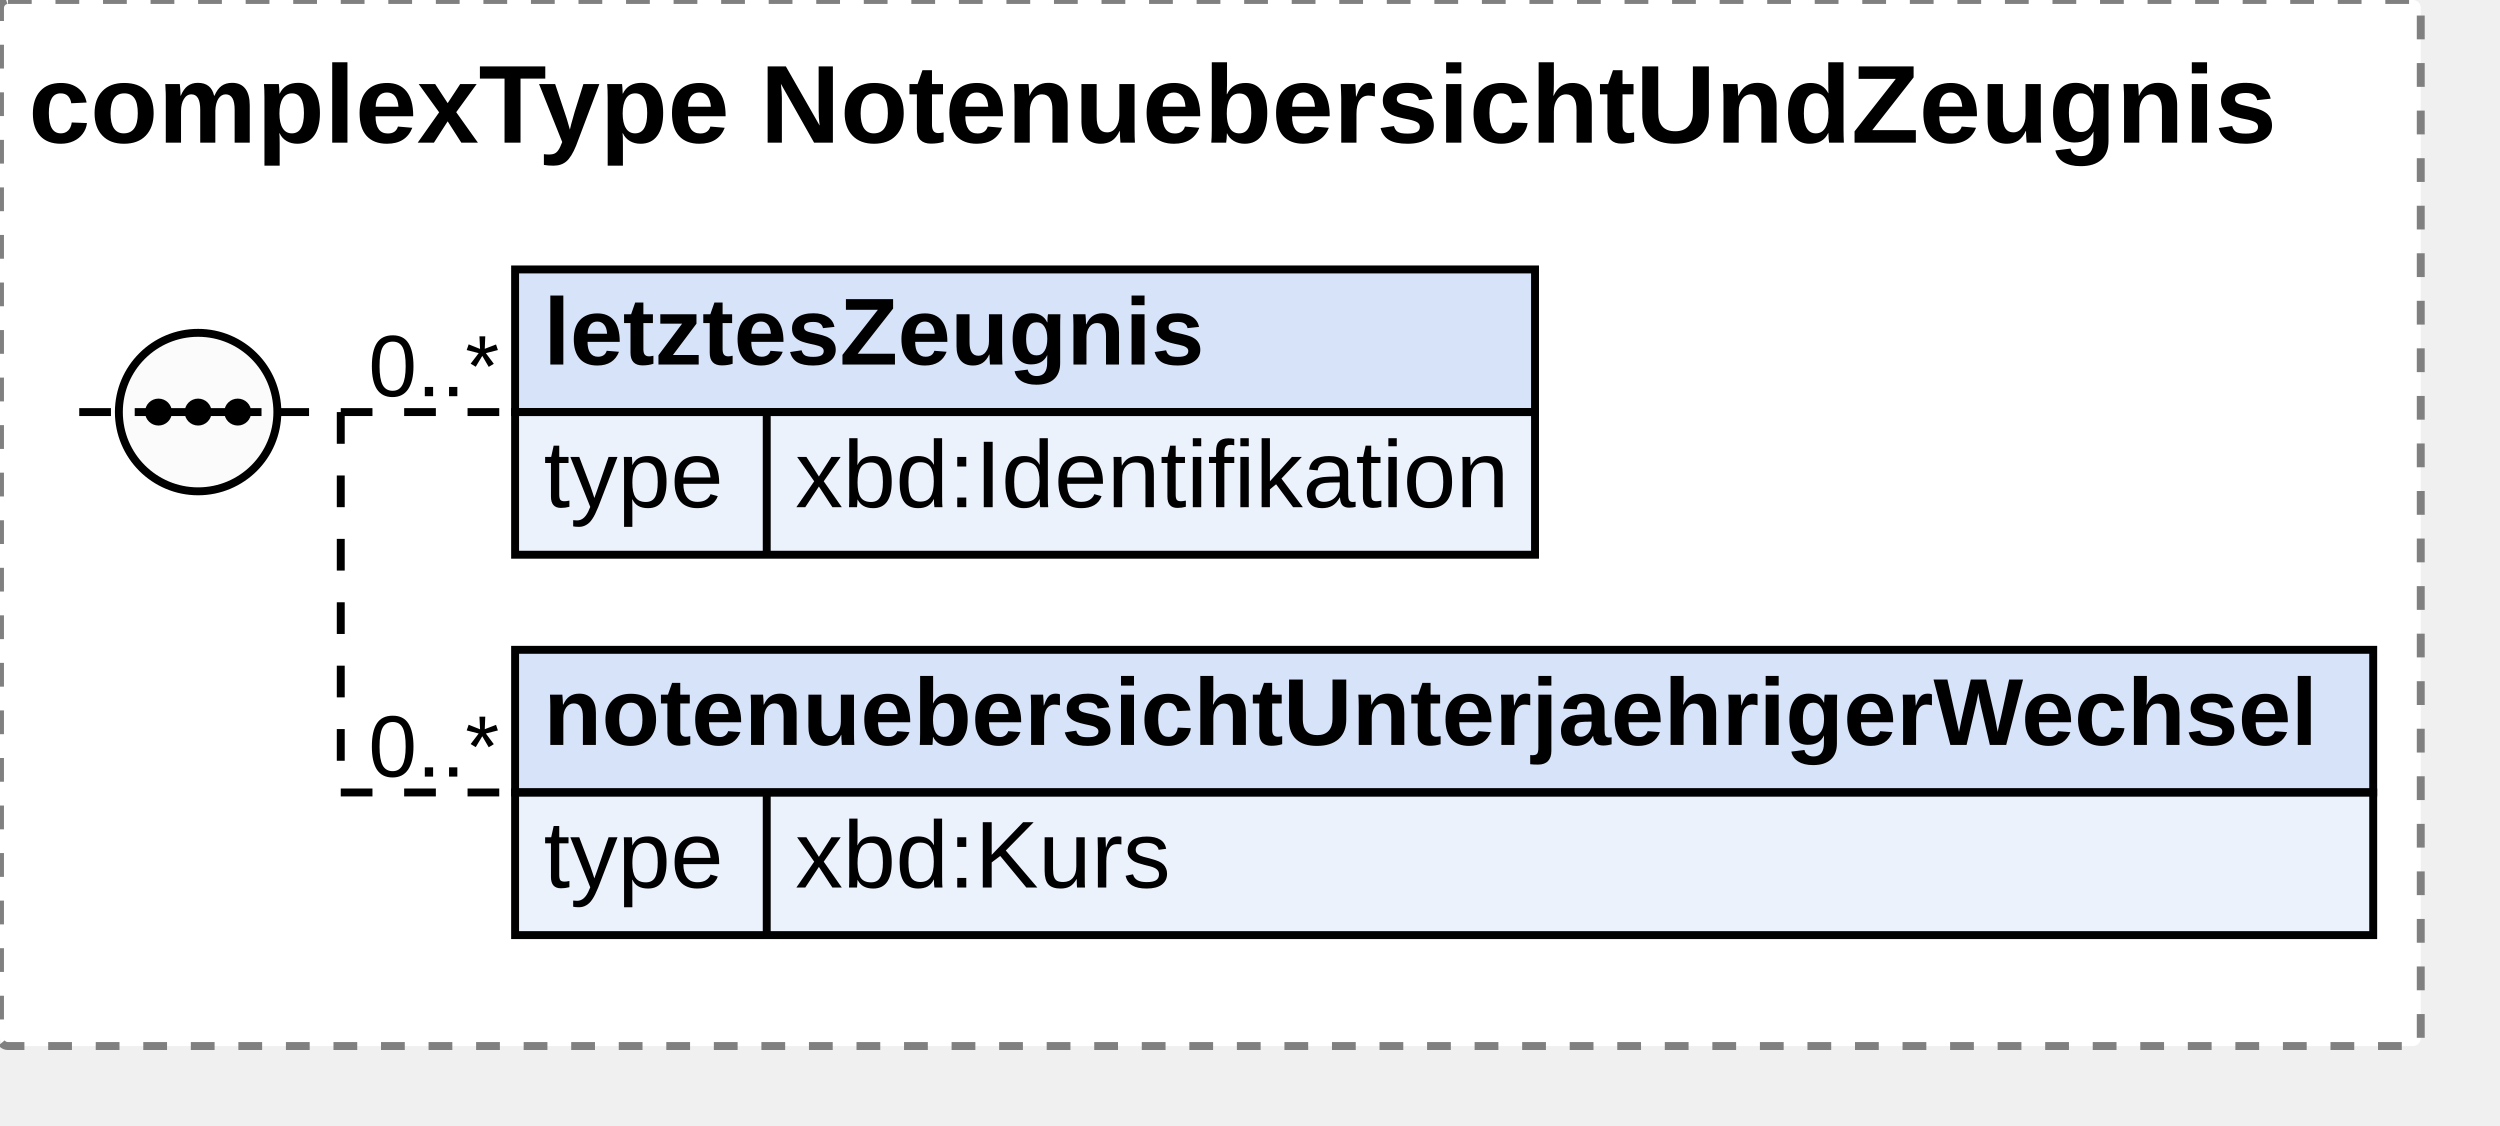
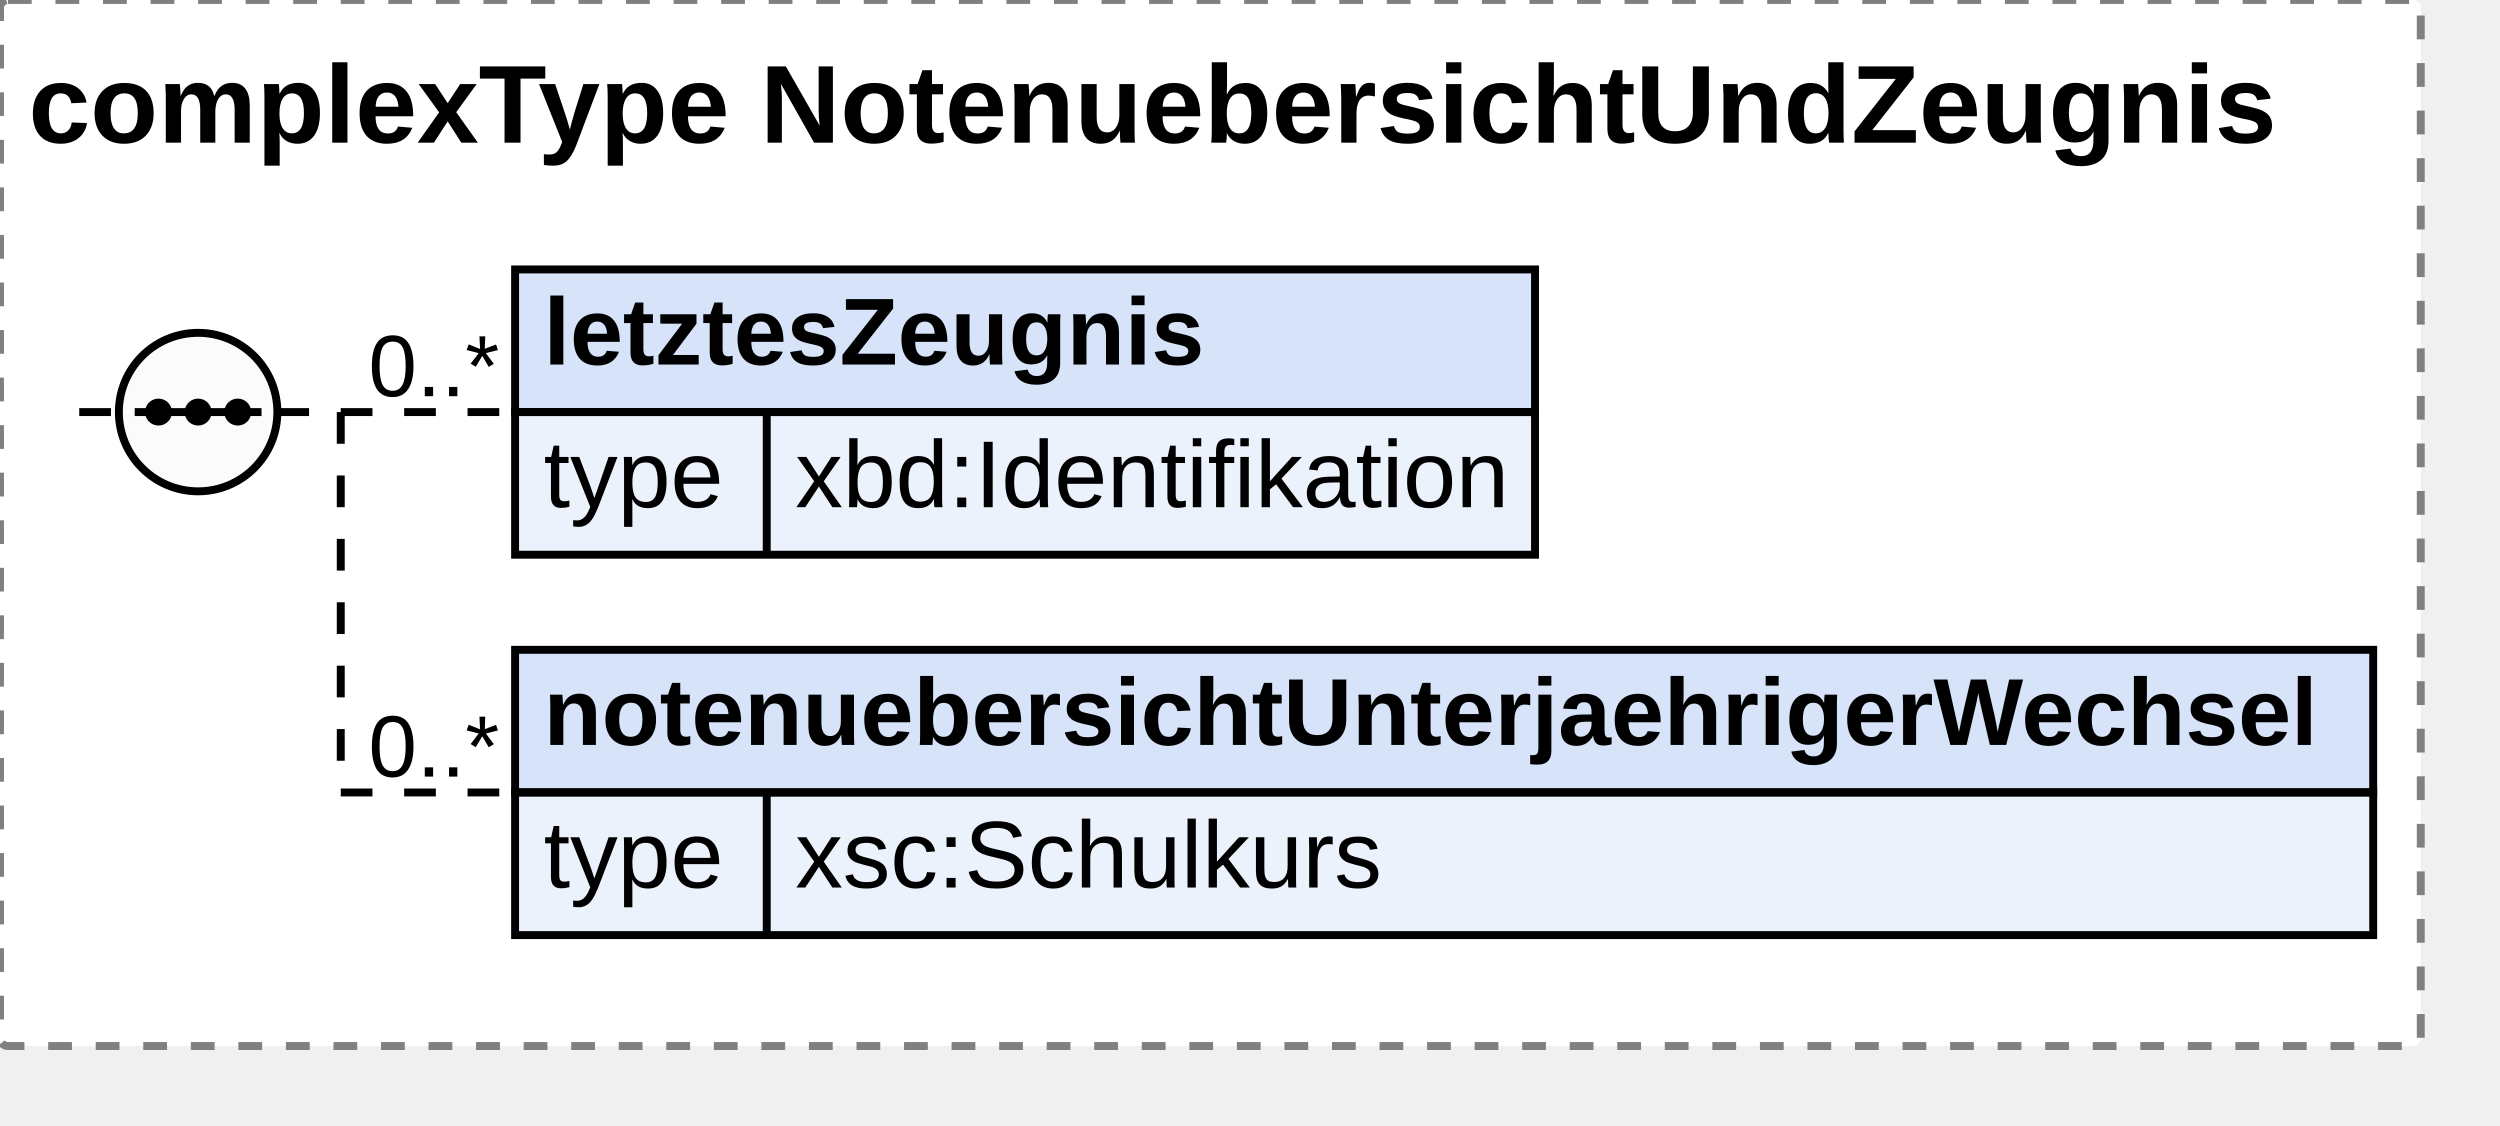
<svg xmlns="http://www.w3.org/2000/svg" width="315.472" height="142">
  <defs>
    <style type="text/css">
                        text {
                            font-family: 'Arial';
                            fill: black;
                        }
                        text.at {
                            font-family: 'Arial';
                            fill: rgb(242, 152, 0);
                        }
                        line {
                            stroke: black;
                        }
                        line.type-structure {
                            stroke: black;
                        }
                        line.type-structure-optional {
                            stroke: black;
                            stroke-dasharray: 4, 4;
                        }
                        rect.attribute-upper {
                            stroke: black;
                            fill: rgb(255, 239, 211);
                        }
                        rect.element-upper {
                            stroke: black;
                            fill: rgb(215, 227, 249);
                        }
                        rect.element-lower {
                            stroke: black;
                            fill: rgb(236, 242, 252);
                        }
                        a text {
                            fill: black;
                        } 
                    </style>
  </defs>
  <rect width="305.472" height="132" stroke-dasharray="3,3" rx="1" ry="1" style="stroke: grey;fill: white;" />
  <text font-size="14" x="3.6" y="18" font-weight="bold">complexType NotenuebersichtUndZeugnis</text>
  <g transform="translate(10,34)">
    <g transform="translate(55,0)">
      <rect width="128.703" height="18" class="element-upper" />
      <rect width="128.703" height="18" y="18" class="element-lower" />
      <text font-size="12" x="3.6" y="12" font-weight="bold">letztesZeugnis</text>
      <line x1="0" y1="18" x2="128.703" y2="18" />
      <text font-size="12" fill="grey" x="3.6" y="30">type</text>
      <line x1="31.753" y1="18" x2="31.753" y2="36" />
      <text font-size="12" x="35.353" y="30">xbd:Identifikation</text>
      <g transform="translate(128.7031,0)" />
    </g>
    <line x1="33" y1="18" x2="55" y2="18" class="type-structure-optional" />
    <text font-size="11" fill="black" x="53" y="16" text-anchor="end">0..*</text>
    <line x1="33" y1="18" x2="33" y2="18" class="type-structure-optional" />
    <g transform="translate(55,48)">
      <rect width="234.472" height="18" class="element-upper" />
      <rect width="234.472" height="18" y="18" class="element-lower" />
      <text font-size="12" x="3.6" y="12" font-weight="bold">notenuebersichtUnterjaehrigerWechsel</text>
      <line x1="0" y1="18" x2="234.472" y2="18" />
      <text font-size="12" fill="grey" x="3.6" y="30">type</text>
      <line x1="31.753" y1="18" x2="31.753" y2="36" />
-       <text font-size="12" x="35.353" y="30">xbd:Kurs</text>
+       <text font-size="12" x="35.353" y="30">xsc:Schulkurs</text>
      <g transform="translate(234.4719,0)" />
    </g>
    <line x1="33" y1="66" x2="55" y2="66" class="type-structure-optional" />
    <text font-size="11" fill="black" x="53" y="64" text-anchor="end">0..*</text>
    <line x1="33" y1="18" x2="33" y2="66" class="type-structure-optional" />
    <circle cx="15" cy="18" r="10" stroke="black" fill="rgb(251, 251, 251)" />
    <line x1="0" y1="18" x2="5" y2="18" class="type-structure-optional" />
    <line x1="25" y1="18" x2="33" y2="18" class="type-structure-optional" />
    <circle cx="10" cy="18" r="1.2" stroke="black" fill="black" />
    <circle cx="15" cy="18" r="1.2" stroke="black" fill="black" />
    <circle cx="20" cy="18" r="1.2" stroke="black" fill="black" />
    <line x1="7" y1="18" x2="23" y2="18" />
  </g>
</svg>
